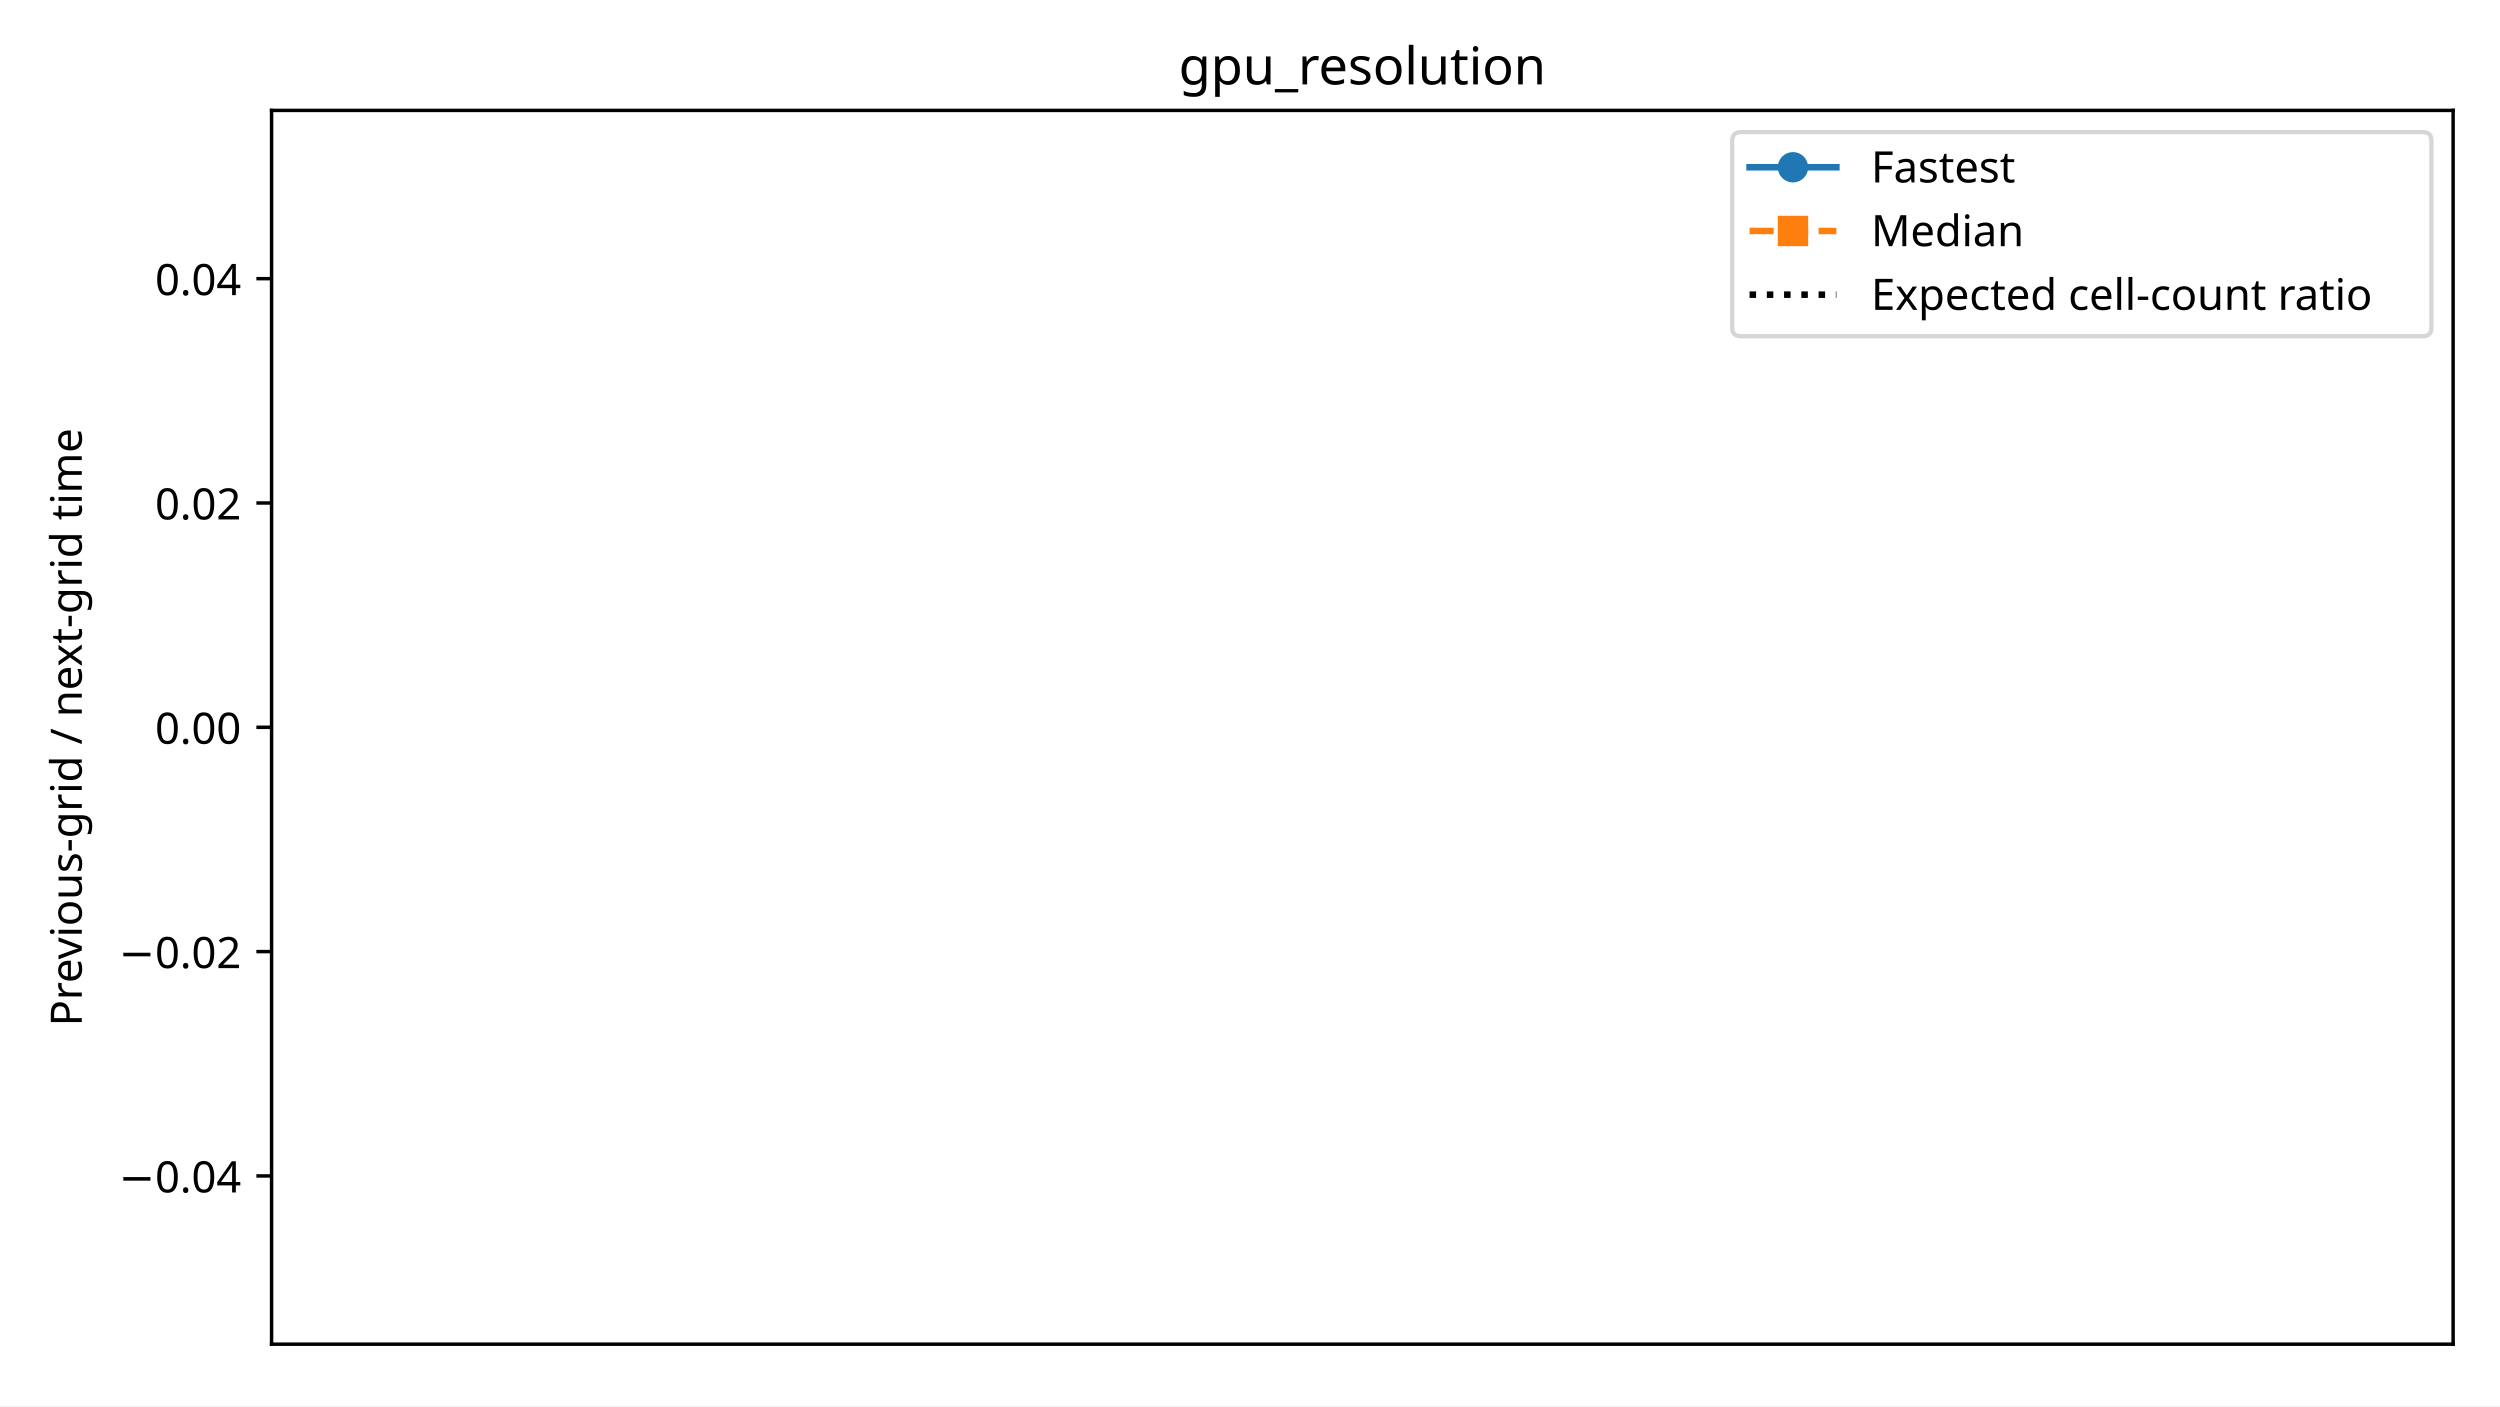
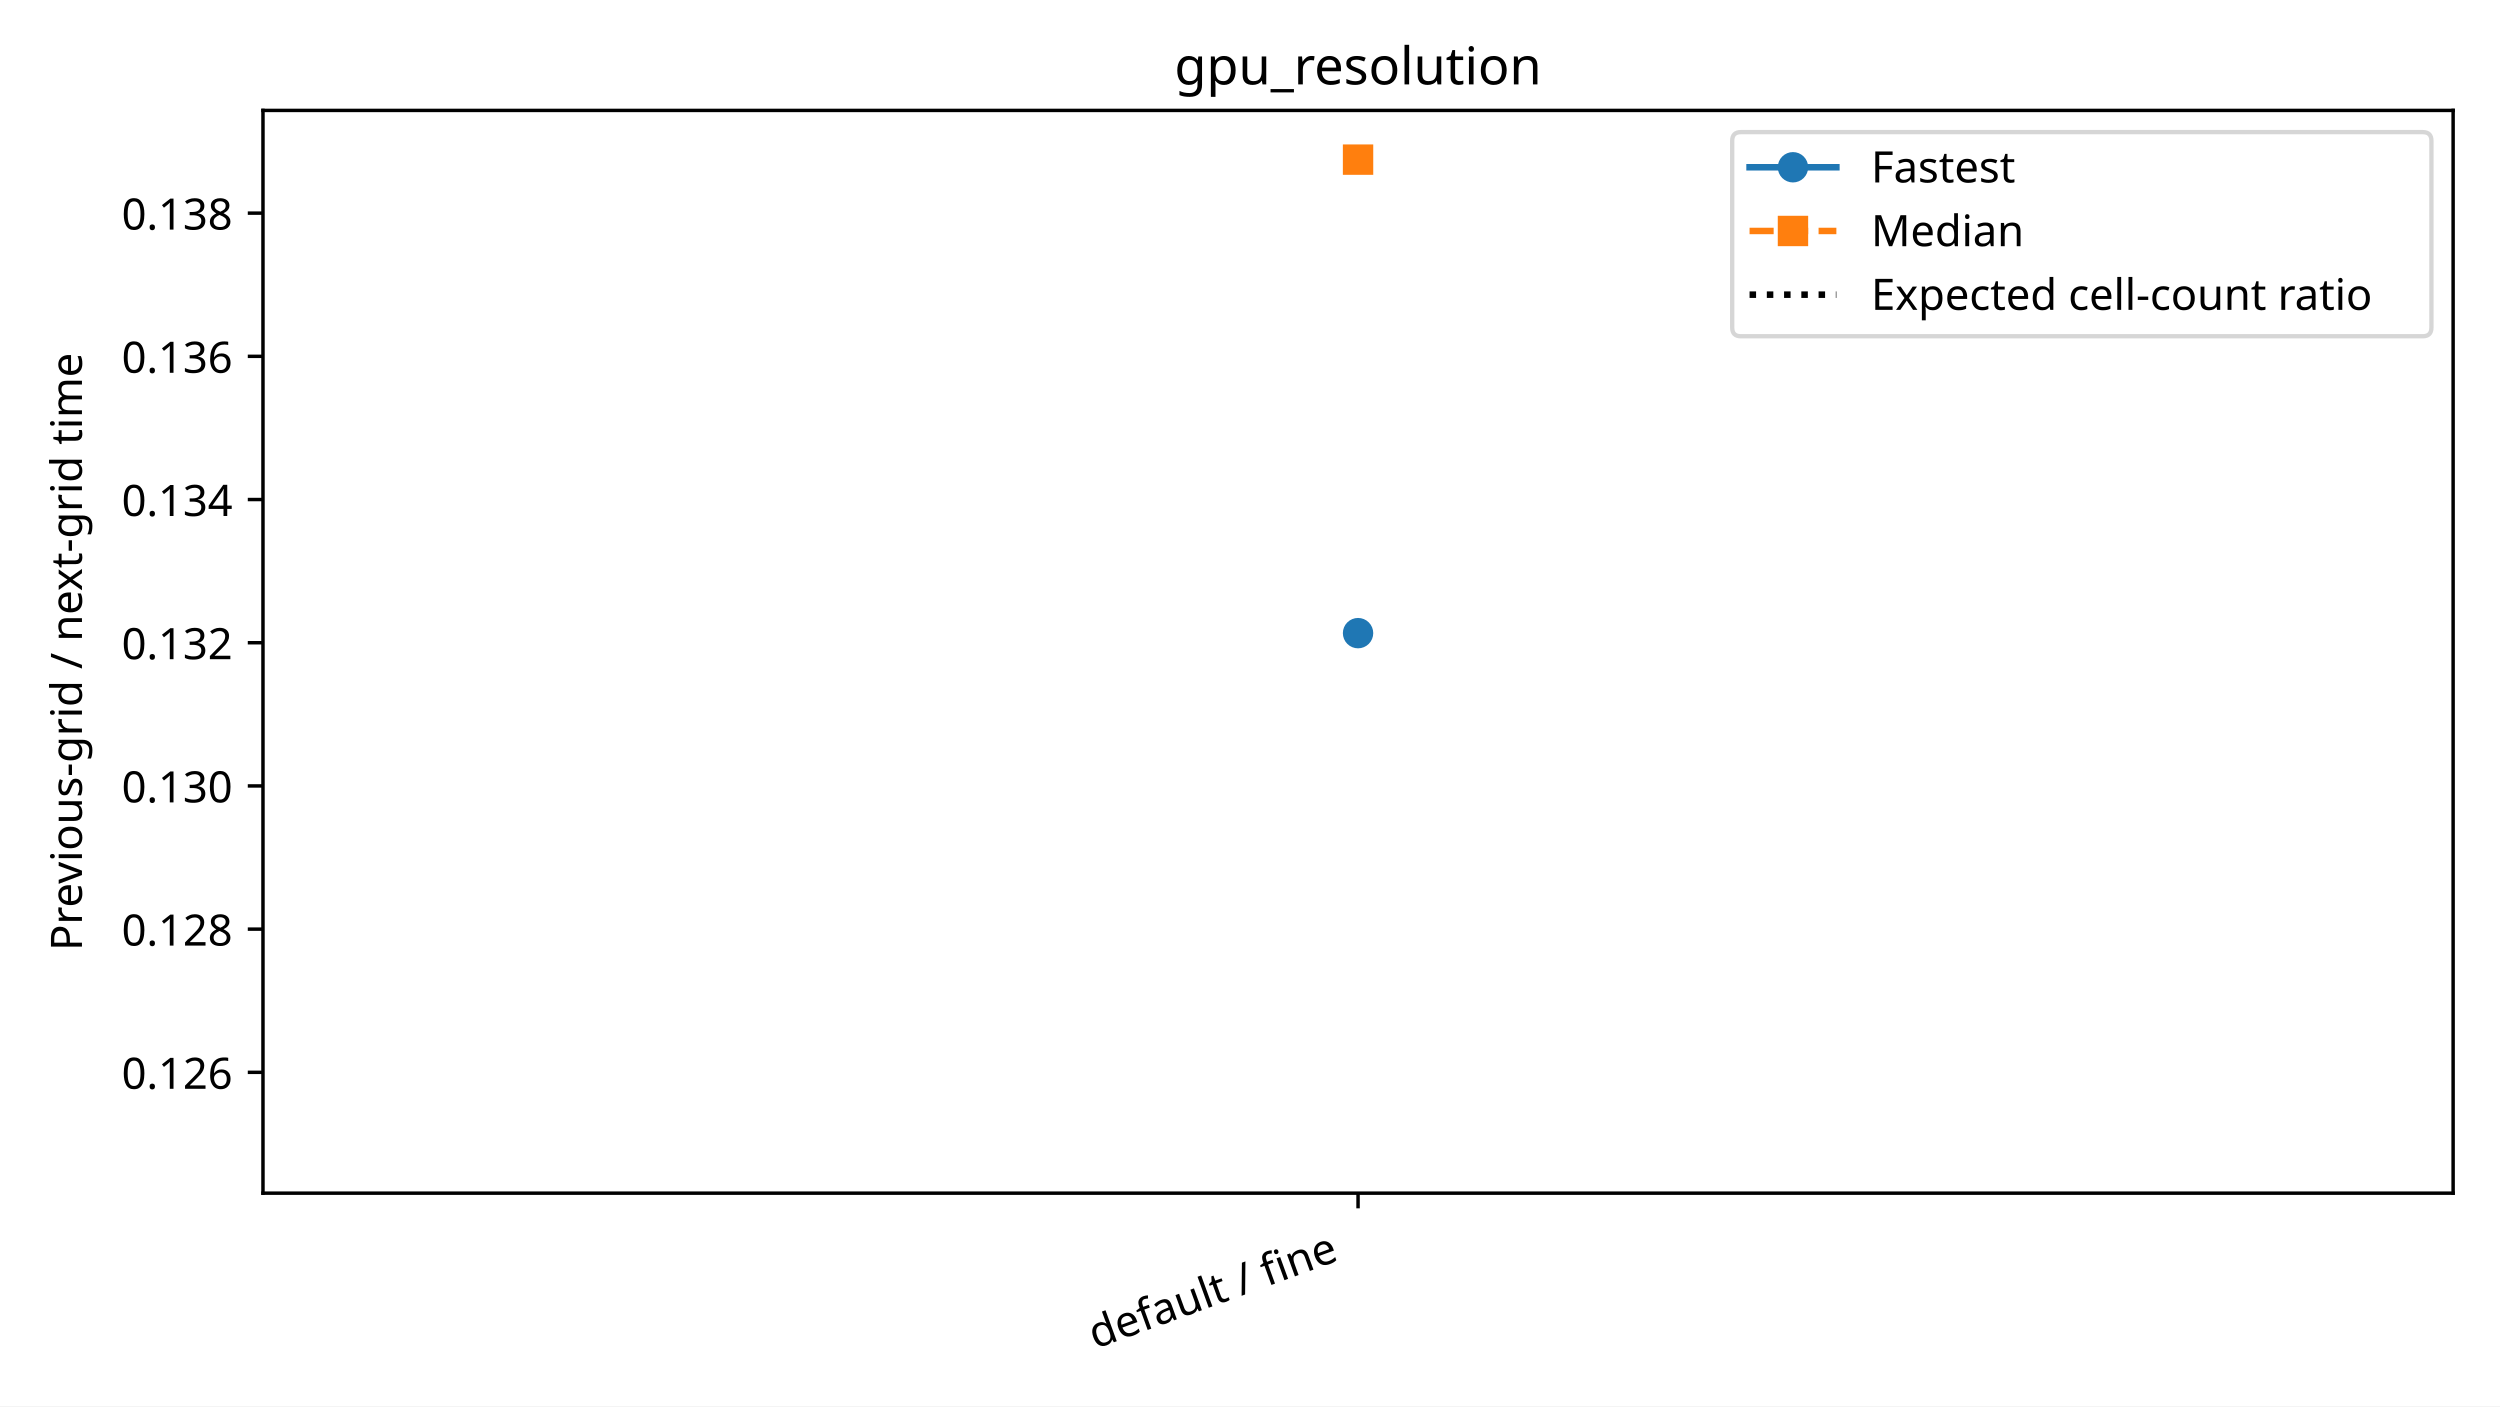
<svg xmlns="http://www.w3.org/2000/svg" xmlns:xlink="http://www.w3.org/1999/xlink" width="576pt" height="324pt" viewBox="0 0 576 324" version="1.1">
  <defs>
    <style type="text/css">*{stroke-linejoin: round; stroke-linecap: butt}</style>
  </defs>
  <g id="figure_1">
    <g id="patch_1">
      <path d="M 0 324 L 576 324 L 576 0 L 0 0 z " style="fill: #ffffff" />
    </g>
    <g id="axes_1">
      <g id="patch_2">
-         <path d="M 62.57 309.7 L 565.2 309.7 L 565.2 25.44 L 62.57 25.44 z " style="fill: #ffffff" />
+         <path d="M 60.59 274.904 L 565.2 274.904 L 565.2 25.44 L 60.59 25.44 z " style="fill: #ffffff" />
      </g>
-       <g id="matplotlib.axis_1" />
+       <g id="matplotlib.axis_1">
+         <g id="xtick_1">
+           <g id="line2d_1">
+             <defs>
+               <path id="m915a4b6a7f" d="M 0 0 L 0 3.5 " style="stroke: #000000; stroke-width: 0.8" />
+             </defs>
+             <g>
+               <use xlink:href="#m915a4b6a7f" x="312.895" y="274.904" style="stroke: #000000; stroke-width: 0.8" />
+             </g>
+           </g>
+           <g id="text_1">
+             <text style="font: 10px 'sans-serif'" transform="translate(252.3253 310.8305)rotate(-20)">default / fine</text>
+           </g>
+         </g>
+       </g>
      <g id="matplotlib.axis_2">
        <g id="ytick_1">
-           <g id="line2d_1">
+           <g id="line2d_2">
            <defs>
              <path id="mc665064905" d="M 0 0 L -3.5 0 " style="stroke: #000000; stroke-width: 0.8" />
            </defs>
            <g>
-               <use xlink:href="#mc665064905" x="62.57" y="270.937" style="stroke: #000000; stroke-width: 0.8" />
+               <use xlink:href="#mc665064905" x="60.59" y="247.067" style="stroke: #000000; stroke-width: 0.8" />
            </g>
          </g>
-           <g id="text_1">
-             <text style="font: 10px 'sans-serif'; text-anchor: end" x="55.57" y="274.736" transform="rotate(-0, 55.57, 274.7365)">−0.04</text>
+           <g id="text_2">
+             <text style="font: 10px 'sans-serif'; text-anchor: end" x="53.59" y="250.866" transform="rotate(-0, 53.59, 250.8664)">0.126</text>
          </g>
        </g>
        <g id="ytick_2">
-           <g id="line2d_2">
+           <g id="line2d_3">
            <g>
-               <use xlink:href="#mc665064905" x="62.57" y="219.254" style="stroke: #000000; stroke-width: 0.8" />
+               <use xlink:href="#mc665064905" x="60.59" y="214.073" style="stroke: #000000; stroke-width: 0.8" />
            </g>
          </g>
-           <g id="text_2">
-             <text style="font: 10px 'sans-serif'; text-anchor: end" x="55.57" y="223.053" transform="rotate(-0, 55.57, 223.0529)">−0.02</text>
+           <g id="text_3">
+             <text style="font: 10px 'sans-serif'; text-anchor: end" x="53.59" y="217.872" transform="rotate(-0, 53.59, 217.8721)">0.128</text>
          </g>
        </g>
        <g id="ytick_3">
-           <g id="line2d_3">
+           <g id="line2d_4">
            <g>
-               <use xlink:href="#mc665064905" x="62.57" y="167.57" style="stroke: #000000; stroke-width: 0.8" />
+               <use xlink:href="#mc665064905" x="60.59" y="181.079" style="stroke: #000000; stroke-width: 0.8" />
            </g>
          </g>
-           <g id="text_3">
-             <text style="font: 10px 'sans-serif'; text-anchor: end" x="55.57" y="171.369" transform="rotate(-0, 55.57, 171.3692)">0.00</text>
+           <g id="text_4">
+             <text style="font: 10px 'sans-serif'; text-anchor: end" x="53.59" y="184.878" transform="rotate(-0, 53.59, 184.8778)">0.130</text>
          </g>
        </g>
        <g id="ytick_4">
-           <g id="line2d_4">
+           <g id="line2d_5">
            <g>
-               <use xlink:href="#mc665064905" x="62.57" y="115.886" style="stroke: #000000; stroke-width: 0.8" />
+               <use xlink:href="#mc665064905" x="60.59" y="148.084" style="stroke: #000000; stroke-width: 0.8" />
            </g>
          </g>
-           <g id="text_4">
-             <text style="font: 10px 'sans-serif'; text-anchor: end" x="55.57" y="119.686" transform="rotate(-0, 55.57, 119.6856)">0.02</text>
+           <g id="text_5">
+             <text style="font: 10px 'sans-serif'; text-anchor: end" x="53.59" y="151.883" transform="rotate(-0, 53.59, 151.8835)">0.132</text>
          </g>
        </g>
        <g id="ytick_5">
-           <g id="line2d_5">
+           <g id="line2d_6">
            <g>
-               <use xlink:href="#mc665064905" x="62.57" y="64.203" style="stroke: #000000; stroke-width: 0.8" />
+               <use xlink:href="#mc665064905" x="60.59" y="115.09" style="stroke: #000000; stroke-width: 0.8" />
            </g>
          </g>
-           <g id="text_5">
-             <text style="font: 10px 'sans-serif'; text-anchor: end" x="55.57" y="68.002" transform="rotate(-0, 55.57, 68.00195)">0.04</text>
+           <g id="text_6">
+             <text style="font: 10px 'sans-serif'; text-anchor: end" x="53.59" y="118.889" transform="rotate(-0, 53.59, 118.8892)">0.134</text>
          </g>
        </g>
-         <g id="text_6">
-           <text style="font: 10px 'sans-serif'; text-anchor: middle" x="18.845" y="167.57" transform="rotate(-90, 18.845, 167.57)">Previous-grid / next-grid time</text>
+         <g id="ytick_6">
+           <g id="line2d_7">
+             <g>
+               <use xlink:href="#mc665064905" x="60.59" y="82.096" style="stroke: #000000; stroke-width: 0.8" />
+             </g>
+           </g>
+           <g id="text_7">
+             <text style="font: 10px 'sans-serif'; text-anchor: end" x="53.59" y="85.895" transform="rotate(-0, 53.59, 85.89484)">0.136</text>
+           </g>
+         </g>
+         <g id="ytick_7">
+           <g id="line2d_8">
+             <g>
+               <use xlink:href="#mc665064905" x="60.59" y="49.101" style="stroke: #000000; stroke-width: 0.8" />
+             </g>
+           </g>
+           <g id="text_8">
+             <text style="font: 10px 'sans-serif'; text-anchor: end" x="53.59" y="52.901" transform="rotate(-0, 53.59, 52.90053)">0.138</text>
+           </g>
+         </g>
+         <g id="text_9">
+           <text style="font: 10px 'sans-serif'; text-anchor: middle" x="18.882" y="150.172" transform="rotate(-90, 18.88219, 150.1718)">Previous-grid / next-grid time</text>
        </g>
      </g>
-       <g id="line2d_6" />
-       <g id="line2d_7" />
-       <g id="line2d_8" />
+       <g id="line2d_9">
+         <path d="M 312.895 145.875 " clip-path="url(#pa3b99cdc6c)" style="fill: none; stroke: #1f77b4; stroke-width: 1.5; stroke-linecap: square" />
+         <defs>
+           <path id="mfb15104b4f" d="M 0 3 C 0.796 3 1.559 2.684 2.121 2.121 C 2.684 1.559 3 0.796 3 0 C 3 -0.796 2.684 -1.559 2.121 -2.121 C 1.559 -2.684 0.796 -3 0 -3 C -0.796 -3 -1.559 -2.684 -2.121 -2.121 C -2.684 -1.559 -3 -0.796 -3 0 C -3 0.796 -2.684 1.559 -2.121 2.121 C -1.559 2.684 -0.796 3 0 3 z " style="stroke: #1f77b4" />
+         </defs>
+         <g clip-path="url(#pa3b99cdc6c)">
+           <use xlink:href="#mfb15104b4f" x="312.895" y="145.875" style="fill: #1f77b4; stroke: #1f77b4" />
+         </g>
+       </g>
+       <g id="line2d_10">
+         <path d="M 312.895 36.779 " clip-path="url(#pa3b99cdc6c)" style="fill: none; stroke-dasharray: 5.55,2.4; stroke-dashoffset: 0; stroke: #ff7f0e; stroke-width: 1.5" />
+         <defs>
+           <path id="m5a906554f0" d="M -3 3 L 3 3 L 3 -3 L -3 -3 z " style="stroke: #ff7f0e; stroke-linejoin: miter" />
+         </defs>
+         <g clip-path="url(#pa3b99cdc6c)">
+           <use xlink:href="#m5a906554f0" x="312.895" y="36.779" style="fill: #ff7f0e; stroke: #ff7f0e; stroke-linejoin: miter" />
+         </g>
+       </g>
+       <g id="line2d_11">
+         <path d="M 312.895 263.564 " clip-path="url(#pa3b99cdc6c)" style="fill: none; stroke-dasharray: 1.5,2.475; stroke-dashoffset: 0; stroke: #000000; stroke-width: 1.5" />
+       </g>
      <g id="patch_3">
-         <path d="M 62.57 309.7 L 62.57 25.44 " style="fill: none; stroke: #000000; stroke-width: 0.8; stroke-linejoin: miter; stroke-linecap: square" />
+         <path d="M 60.59 274.904 L 60.59 25.44 " style="fill: none; stroke: #000000; stroke-width: 0.8; stroke-linejoin: miter; stroke-linecap: square" />
      </g>
      <g id="patch_4">
-         <path d="M 565.2 309.7 L 565.2 25.44 " style="fill: none; stroke: #000000; stroke-width: 0.8; stroke-linejoin: miter; stroke-linecap: square" />
+         <path d="M 565.2 274.904 L 565.2 25.44 " style="fill: none; stroke: #000000; stroke-width: 0.8; stroke-linejoin: miter; stroke-linecap: square" />
      </g>
      <g id="patch_5">
-         <path d="M 62.57 309.7 L 565.2 309.7 " style="fill: none; stroke: #000000; stroke-width: 0.8; stroke-linejoin: miter; stroke-linecap: square" />
+         <path d="M 60.59 274.904 L 565.2 274.904 " style="fill: none; stroke: #000000; stroke-width: 0.8; stroke-linejoin: miter; stroke-linecap: square" />
      </g>
      <g id="patch_6">
-         <path d="M 62.57 25.44 L 565.2 25.44 " style="fill: none; stroke: #000000; stroke-width: 0.8; stroke-linejoin: miter; stroke-linecap: square" />
+         <path d="M 60.59 25.44 L 565.2 25.44 " style="fill: none; stroke: #000000; stroke-width: 0.8; stroke-linejoin: miter; stroke-linecap: square" />
      </g>
-       <g id="text_7">
-         <text style="font: 12px 'sans-serif'; text-anchor: middle" x="313.885" y="19.44" transform="rotate(-0, 313.885, 19.44)">gpu_resolution</text>
+       <g id="text_10">
+         <text style="font: 12px 'sans-serif'; text-anchor: middle" x="312.895" y="19.44" transform="rotate(-0, 312.895, 19.44)">gpu_resolution</text>
      </g>
      <g id="legend_1">
        <g id="patch_7">
          <path d="M 401.1 77.474 L 558.2 77.474 Q 560.2 77.474 560.2 75.474 L 560.2 32.44 Q 560.2 30.44 558.2 30.44 L 401.1 30.44 Q 399.1 30.44 399.1 32.44 L 399.1 75.474 Q 399.1 77.474 401.1 77.474 z " style="fill: #ffffff; opacity: 0.8; stroke: #cccccc; stroke-linejoin: miter" />
        </g>
-         <g id="line2d_9">
+         <g id="line2d_12">
          <path d="M 403.1 38.538 L 413.1 38.538 L 423.1 38.538 " style="fill: none; stroke: #1f77b4; stroke-width: 1.5; stroke-linecap: square" />
-           <defs>
-             <path id="mfb15104b4f" d="M 0 3 C 0.796 3 1.559 2.684 2.121 2.121 C 2.684 1.559 3 0.796 3 0 C 3 -0.796 2.684 -1.559 2.121 -2.121 C 1.559 -2.684 0.796 -3 0 -3 C -0.796 -3 -1.559 -2.684 -2.121 -2.121 C -2.684 -1.559 -3 -0.796 -3 0 C -3 0.796 -2.684 1.559 -2.121 2.121 C -1.559 2.684 -0.796 3 0 3 z " style="stroke: #1f77b4" />
-           </defs>
          <g>
            <use xlink:href="#mfb15104b4f" x="413.1" y="38.538" style="fill: #1f77b4; stroke: #1f77b4" />
          </g>
        </g>
-         <g id="text_8">
+         <g id="text_11">
          <text style="font: 10px 'sans-serif'; text-anchor: start" x="431.1" y="42.038" transform="rotate(-0, 431.1, 42.03844)">Fastest</text>
        </g>
-         <g id="line2d_10">
+         <g id="line2d_13">
          <path d="M 403.1 53.217 L 413.1 53.217 L 423.1 53.217 " style="fill: none; stroke-dasharray: 5.55,2.4; stroke-dashoffset: 0; stroke: #ff7f0e; stroke-width: 1.5" />
-           <defs>
-             <path id="m5a906554f0" d="M -3 3 L 3 3 L 3 -3 L -3 -3 z " style="stroke: #ff7f0e; stroke-linejoin: miter" />
-           </defs>
          <g>
            <use xlink:href="#m5a906554f0" x="413.1" y="53.217" style="fill: #ff7f0e; stroke: #ff7f0e; stroke-linejoin: miter" />
          </g>
        </g>
-         <g id="text_9">
+         <g id="text_12">
          <text style="font: 10px 'sans-serif'; text-anchor: start" x="431.1" y="56.717" transform="rotate(-0, 431.1, 56.71656)">Median</text>
        </g>
-         <g id="line2d_11">
+         <g id="line2d_14">
          <path d="M 403.1 67.895 L 413.1 67.895 L 423.1 67.895 " style="fill: none; stroke-dasharray: 1.5,2.475; stroke-dashoffset: 0; stroke: #000000; stroke-width: 1.5" />
        </g>
-         <g id="text_10">
+         <g id="text_13">
          <text style="font: 10px 'sans-serif'; text-anchor: start" x="431.1" y="71.395" transform="rotate(-0, 431.1, 71.39469)">Expected cell-count ratio</text>
        </g>
      </g>
    </g>
  </g>
+   <defs>
+     <clipPath id="pa3b99cdc6c">
+       <rect x="60.59" y="25.44" width="504.61" height="249.464" />
+     </clipPath>
+   </defs>
</svg>
